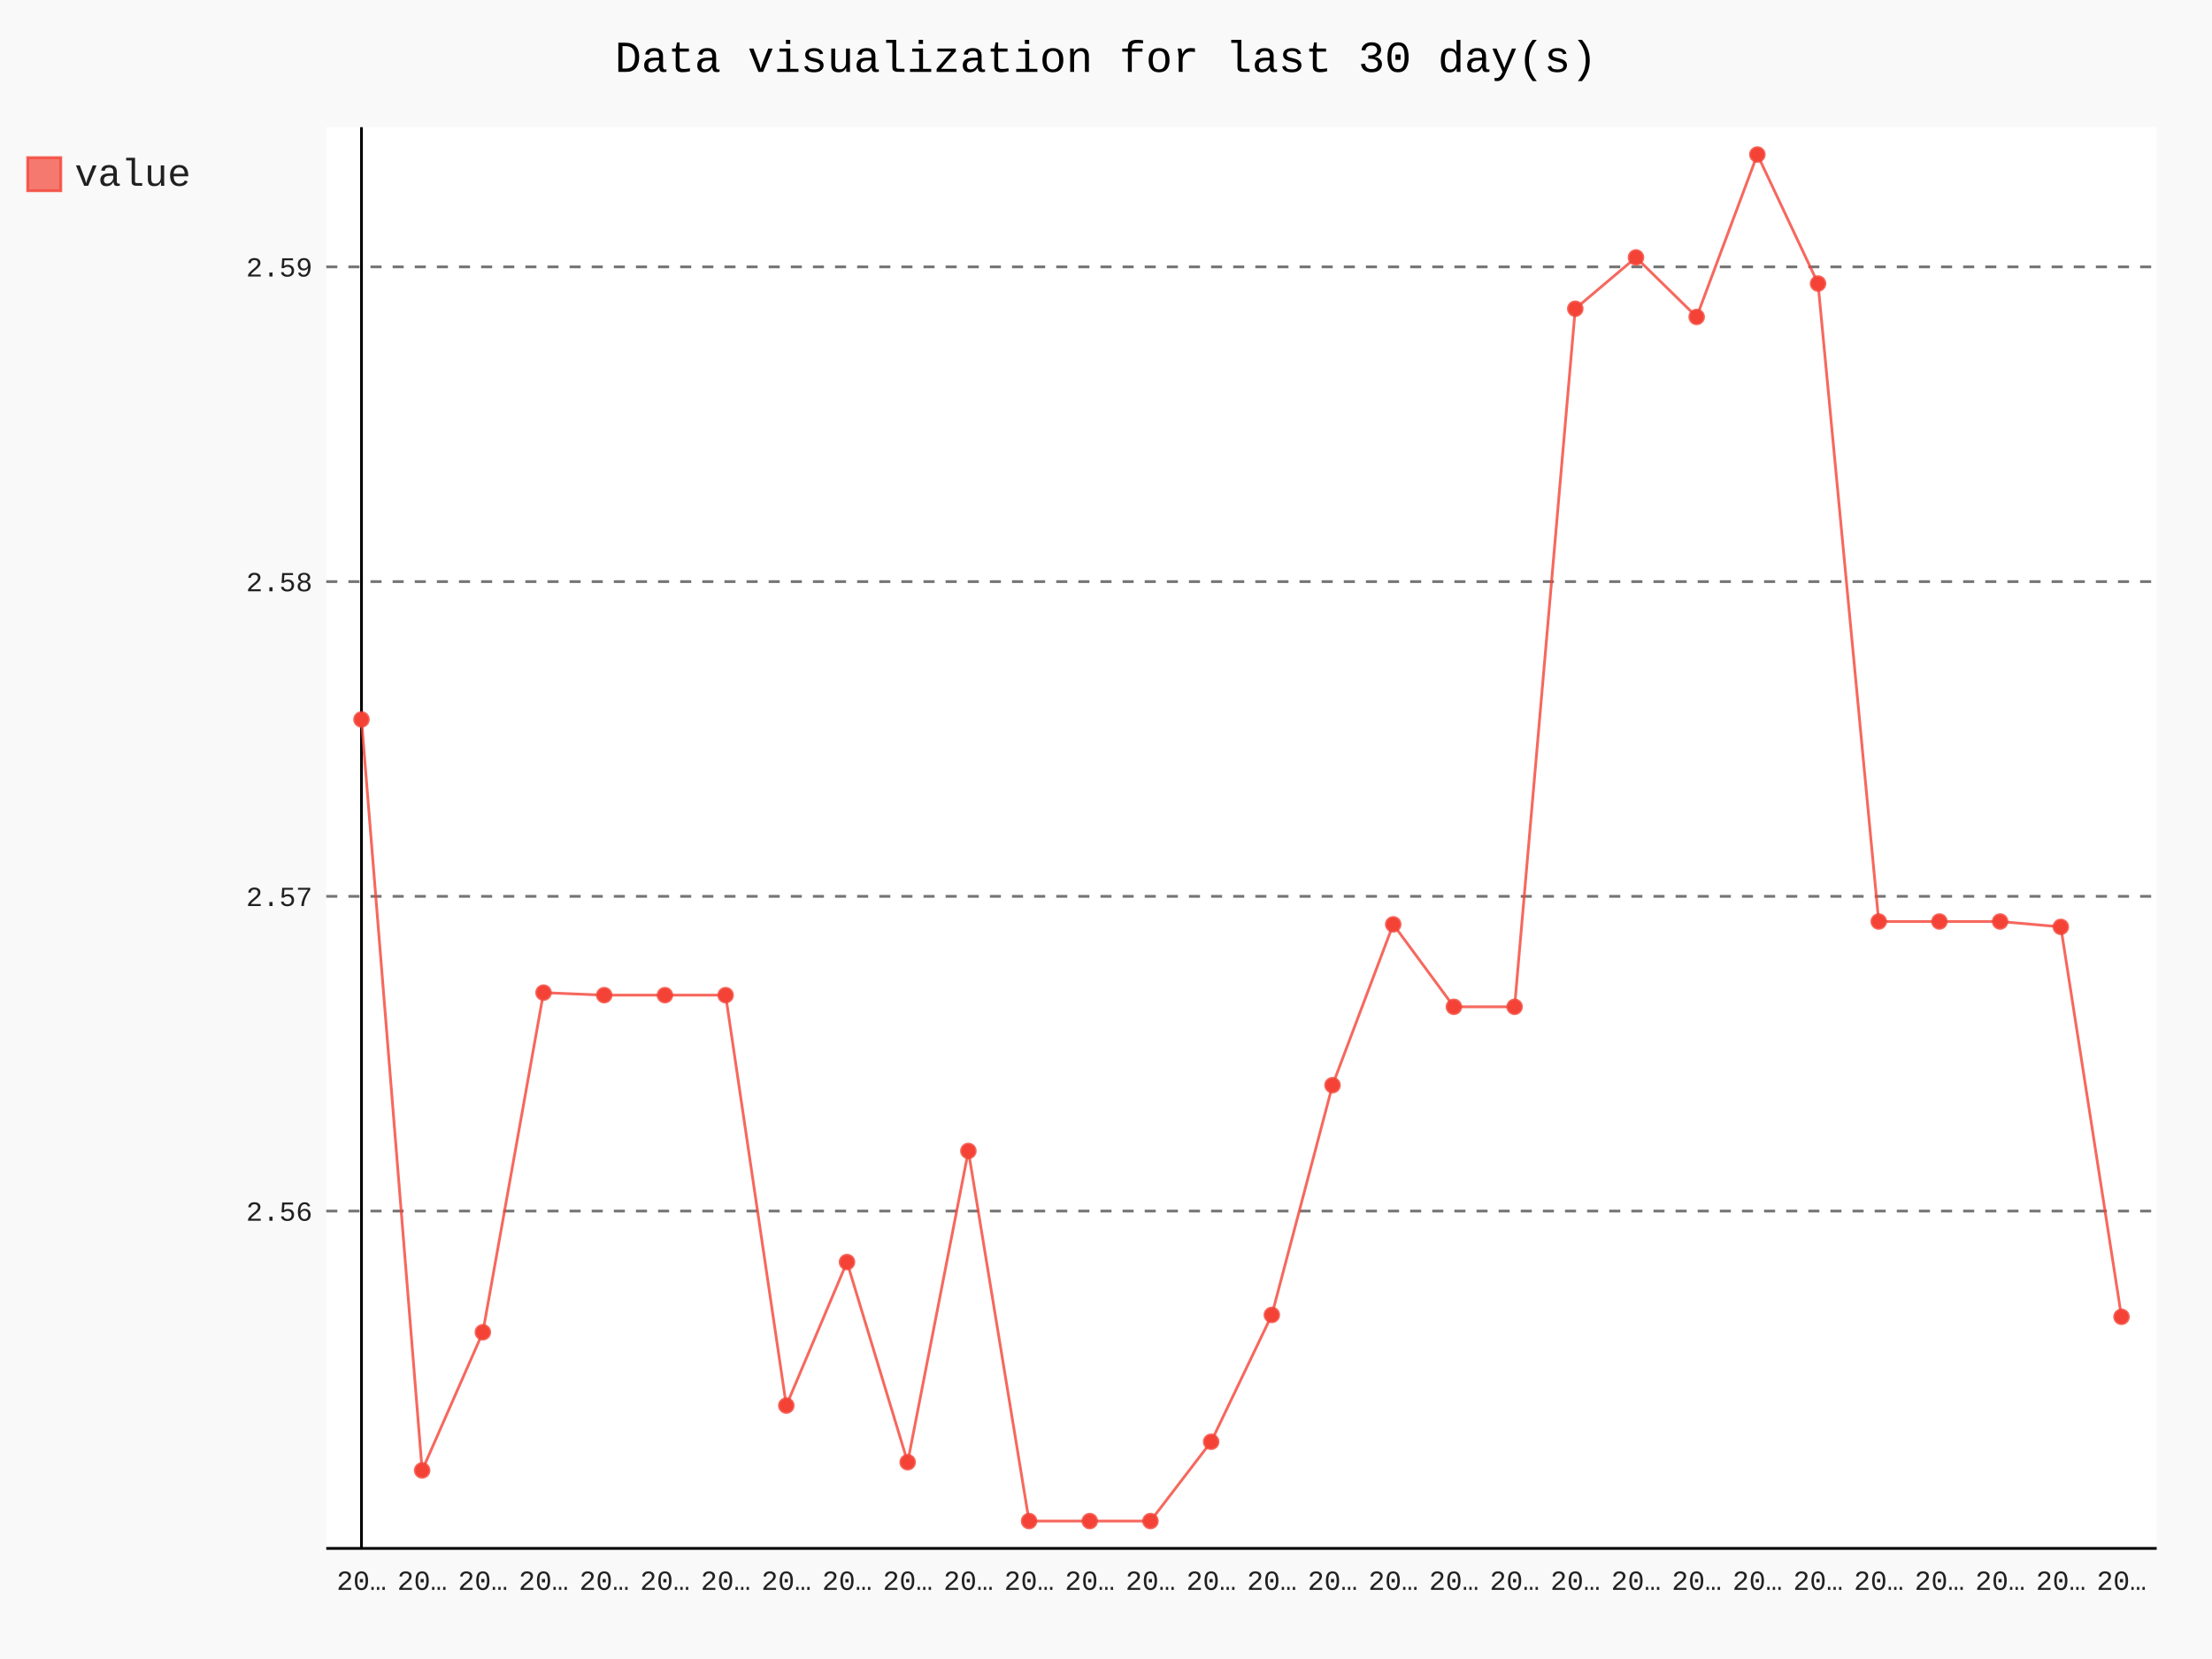
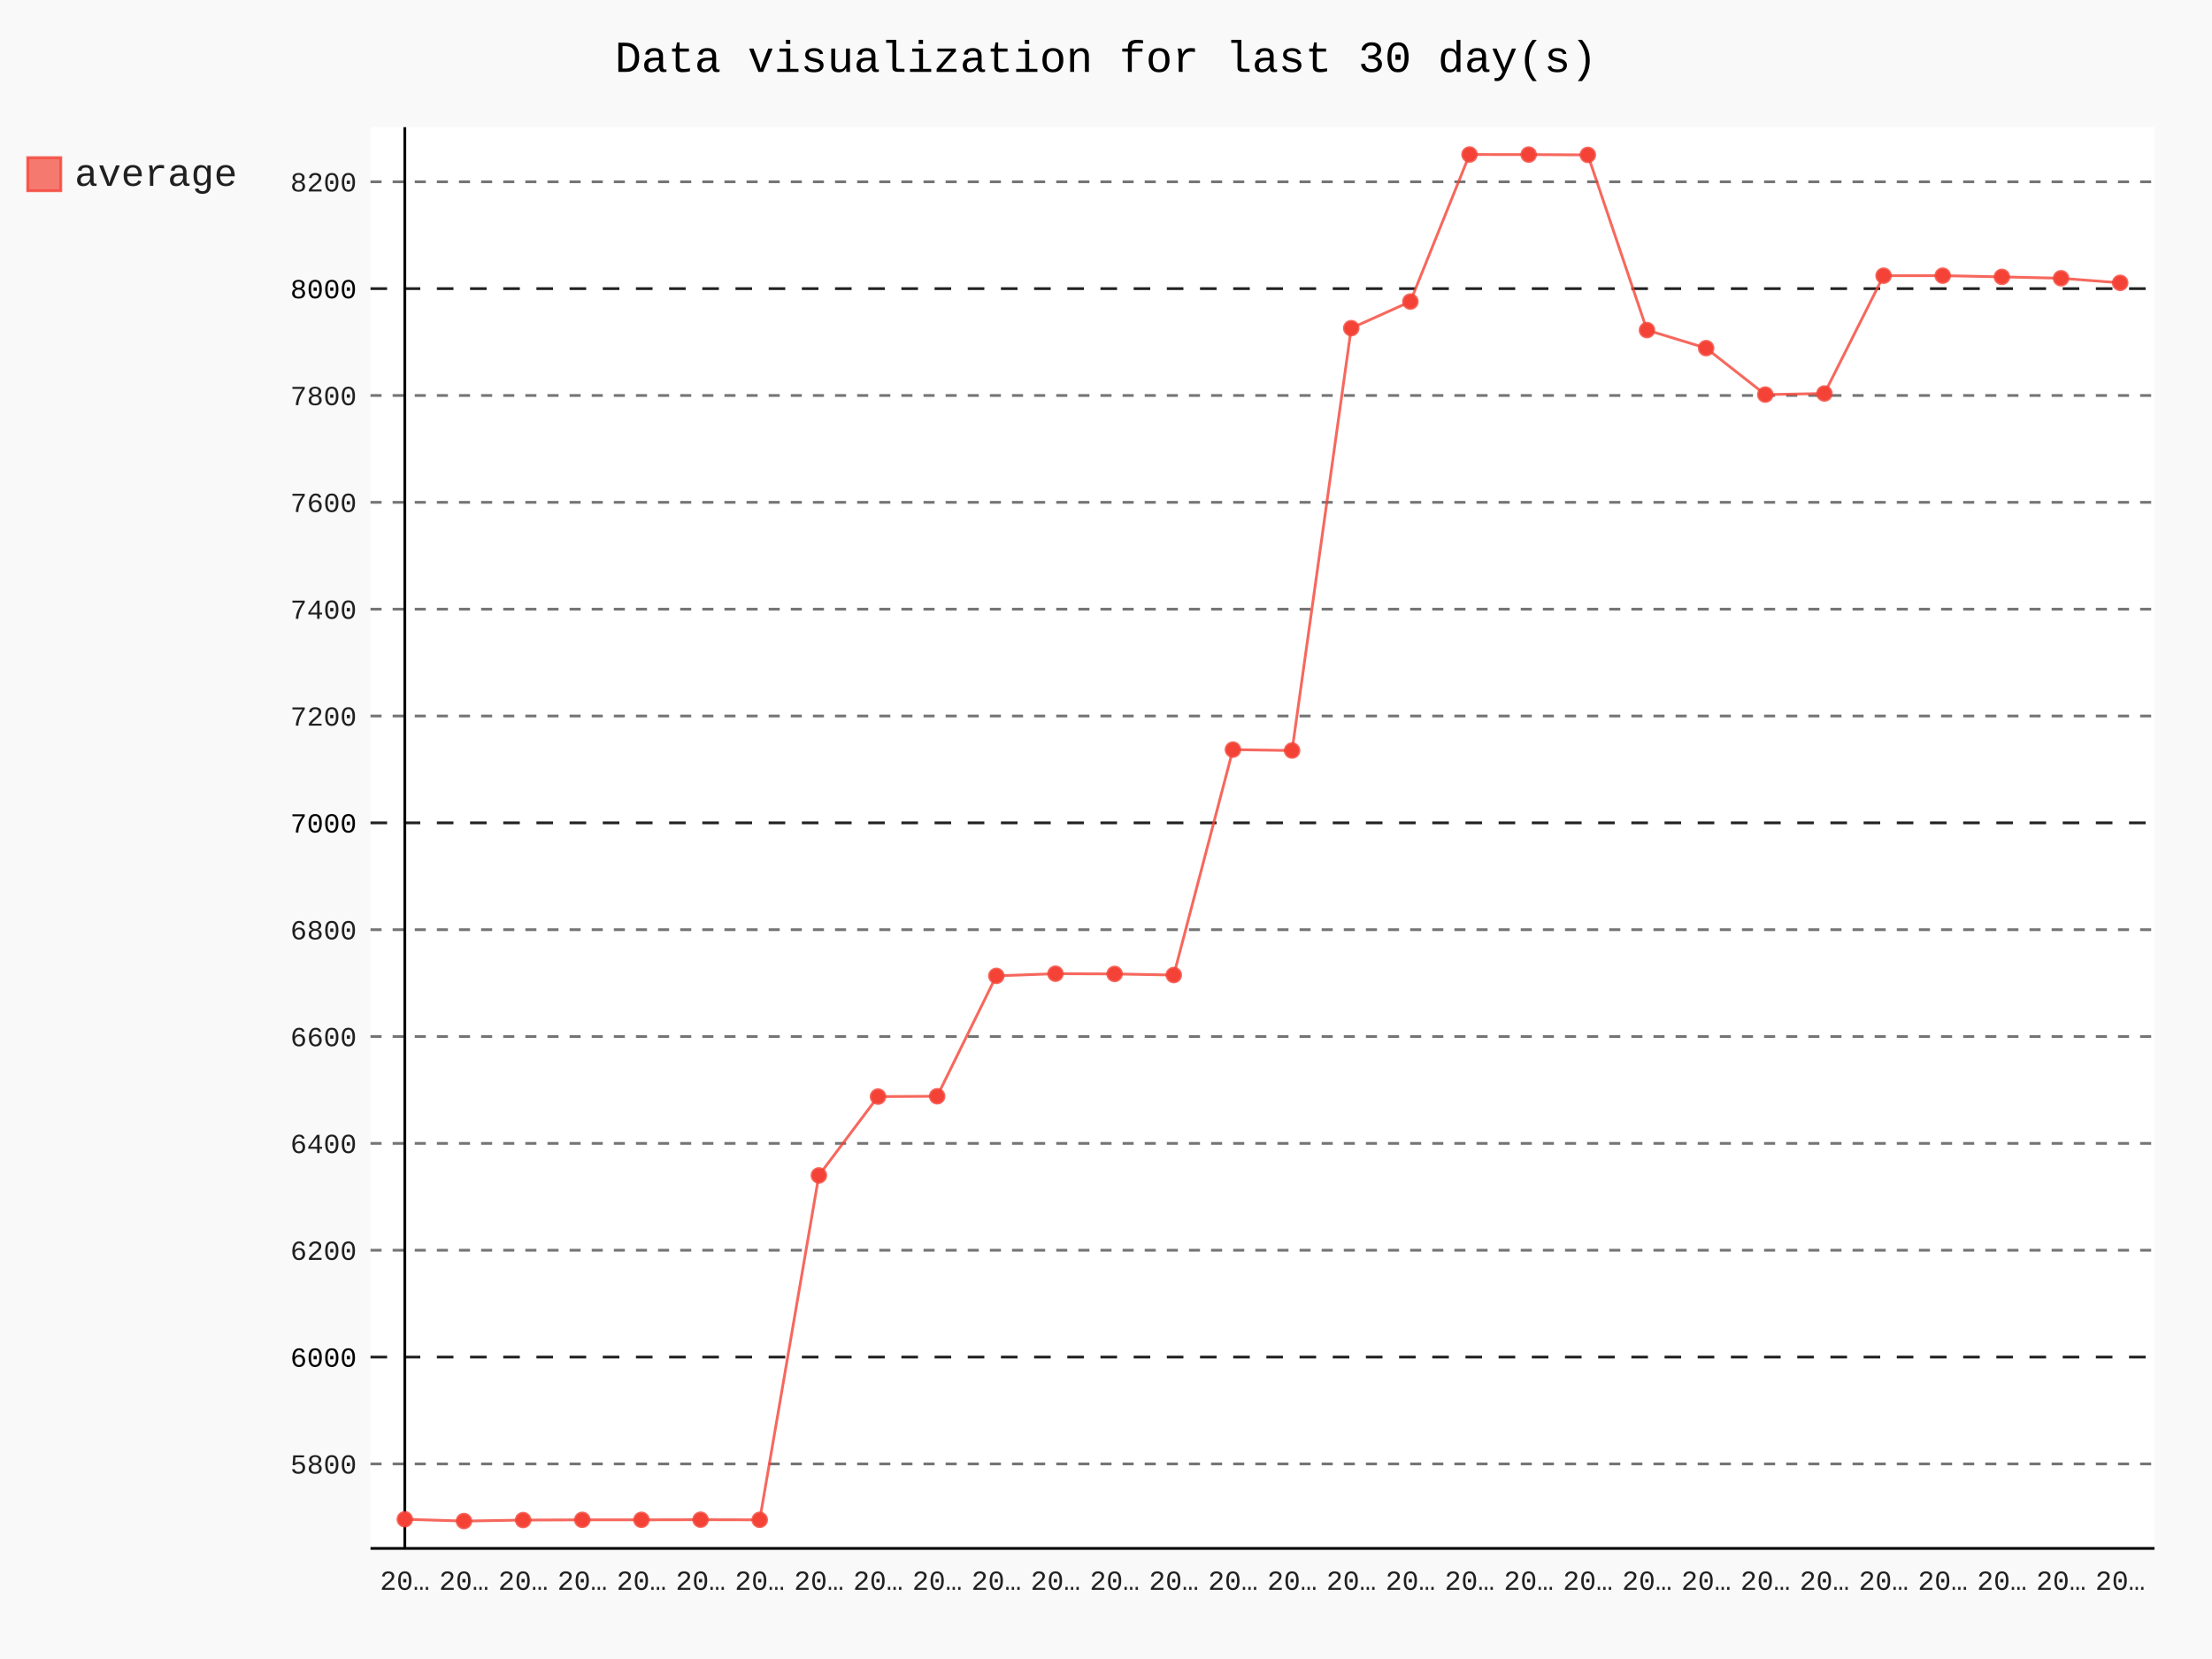
- <svg xmlns="http://www.w3.org/2000/svg" id="chart-01fd1023-5640-47cf-b4ef-6e7fd91c6e86" class="pygal-chart" viewBox="0 0 800 600">
+ <svg xmlns="http://www.w3.org/2000/svg" id="chart-5233faef-2400-4a73-afa8-070afd472b5a" class="pygal-chart" viewBox="0 0 800 600">
  <defs>
-     <style type="text/css">#chart-01fd1023-5640-47cf-b4ef-6e7fd91c6e86{-webkit-user-select:none;-webkit-font-smoothing:antialiased;font-family:Consolas,"Liberation Mono",Menlo,Courier,monospace}#chart-01fd1023-5640-47cf-b4ef-6e7fd91c6e86 .title{font-family:Consolas,"Liberation Mono",Menlo,Courier,monospace;font-size:16px}#chart-01fd1023-5640-47cf-b4ef-6e7fd91c6e86 .legends .legend text{font-family:Consolas,"Liberation Mono",Menlo,Courier,monospace;font-size:14px}#chart-01fd1023-5640-47cf-b4ef-6e7fd91c6e86 .axis text{font-family:Consolas,"Liberation Mono",Menlo,Courier,monospace;font-size:10px}#chart-01fd1023-5640-47cf-b4ef-6e7fd91c6e86 .axis text.major{font-family:Consolas,"Liberation Mono",Menlo,Courier,monospace;font-size:10px}#chart-01fd1023-5640-47cf-b4ef-6e7fd91c6e86 .text-overlay text.value{font-family:Consolas,"Liberation Mono",Menlo,Courier,monospace;font-size:16px}#chart-01fd1023-5640-47cf-b4ef-6e7fd91c6e86 .text-overlay text.label{font-family:Consolas,"Liberation Mono",Menlo,Courier,monospace;font-size:10px}#chart-01fd1023-5640-47cf-b4ef-6e7fd91c6e86 .tooltip{font-family:Consolas,"Liberation Mono",Menlo,Courier,monospace;font-size:14px}#chart-01fd1023-5640-47cf-b4ef-6e7fd91c6e86 text.no_data{font-family:Consolas,"Liberation Mono",Menlo,Courier,monospace;font-size:64px}
- #chart-01fd1023-5640-47cf-b4ef-6e7fd91c6e86{background-color:rgba(249,249,249,1)}#chart-01fd1023-5640-47cf-b4ef-6e7fd91c6e86 path,#chart-01fd1023-5640-47cf-b4ef-6e7fd91c6e86 line,#chart-01fd1023-5640-47cf-b4ef-6e7fd91c6e86 rect,#chart-01fd1023-5640-47cf-b4ef-6e7fd91c6e86 circle{-webkit-transition:150ms;-moz-transition:150ms;transition:150ms}#chart-01fd1023-5640-47cf-b4ef-6e7fd91c6e86 .graph &gt; .background{fill:rgba(249,249,249,1)}#chart-01fd1023-5640-47cf-b4ef-6e7fd91c6e86 .plot &gt; .background{fill:rgba(255,255,255,1)}#chart-01fd1023-5640-47cf-b4ef-6e7fd91c6e86 .graph{fill:rgba(0,0,0,.87)}#chart-01fd1023-5640-47cf-b4ef-6e7fd91c6e86 text.no_data{fill:rgba(0,0,0,1)}#chart-01fd1023-5640-47cf-b4ef-6e7fd91c6e86 .title{fill:rgba(0,0,0,1)}#chart-01fd1023-5640-47cf-b4ef-6e7fd91c6e86 .legends .legend text{fill:rgba(0,0,0,.87)}#chart-01fd1023-5640-47cf-b4ef-6e7fd91c6e86 .legends .legend:hover text{fill:rgba(0,0,0,1)}#chart-01fd1023-5640-47cf-b4ef-6e7fd91c6e86 .axis .line{stroke:rgba(0,0,0,1)}#chart-01fd1023-5640-47cf-b4ef-6e7fd91c6e86 .axis .guide.line{stroke:rgba(0,0,0,.54)}#chart-01fd1023-5640-47cf-b4ef-6e7fd91c6e86 .axis .major.line{stroke:rgba(0,0,0,.87)}#chart-01fd1023-5640-47cf-b4ef-6e7fd91c6e86 .axis text.major{fill:rgba(0,0,0,1)}#chart-01fd1023-5640-47cf-b4ef-6e7fd91c6e86 .axis.y .guides:hover .guide.line,#chart-01fd1023-5640-47cf-b4ef-6e7fd91c6e86 .line-graph .axis.x .guides:hover .guide.line,#chart-01fd1023-5640-47cf-b4ef-6e7fd91c6e86 .stackedline-graph .axis.x .guides:hover .guide.line,#chart-01fd1023-5640-47cf-b4ef-6e7fd91c6e86 .xy-graph .axis.x .guides:hover .guide.line{stroke:rgba(0,0,0,1)}#chart-01fd1023-5640-47cf-b4ef-6e7fd91c6e86 .axis .guides:hover text{fill:rgba(0,0,0,1)}#chart-01fd1023-5640-47cf-b4ef-6e7fd91c6e86 .reactive{fill-opacity:.7;stroke-opacity:.8}#chart-01fd1023-5640-47cf-b4ef-6e7fd91c6e86 .ci{stroke:rgba(0,0,0,.87)}#chart-01fd1023-5640-47cf-b4ef-6e7fd91c6e86 .reactive.active,#chart-01fd1023-5640-47cf-b4ef-6e7fd91c6e86 .active .reactive{fill-opacity:.8;stroke-opacity:.9;stroke-width:4}#chart-01fd1023-5640-47cf-b4ef-6e7fd91c6e86 .ci .reactive.active{stroke-width:1.5}#chart-01fd1023-5640-47cf-b4ef-6e7fd91c6e86 .series text{fill:rgba(0,0,0,1)}#chart-01fd1023-5640-47cf-b4ef-6e7fd91c6e86 .tooltip rect{fill:rgba(255,255,255,1);stroke:rgba(0,0,0,1);-webkit-transition:opacity 150ms;-moz-transition:opacity 150ms;transition:opacity 150ms}#chart-01fd1023-5640-47cf-b4ef-6e7fd91c6e86 .tooltip .label{fill:rgba(0,0,0,.87)}#chart-01fd1023-5640-47cf-b4ef-6e7fd91c6e86 .tooltip .label{fill:rgba(0,0,0,.87)}#chart-01fd1023-5640-47cf-b4ef-6e7fd91c6e86 .tooltip .legend{font-size:.8em;fill:rgba(0,0,0,.54)}#chart-01fd1023-5640-47cf-b4ef-6e7fd91c6e86 .tooltip .x_label{font-size:.6em;fill:rgba(0,0,0,1)}#chart-01fd1023-5640-47cf-b4ef-6e7fd91c6e86 .tooltip .xlink{font-size:.5em;text-decoration:underline}#chart-01fd1023-5640-47cf-b4ef-6e7fd91c6e86 .tooltip .value{font-size:1.5em}#chart-01fd1023-5640-47cf-b4ef-6e7fd91c6e86 .bound{font-size:.5em}#chart-01fd1023-5640-47cf-b4ef-6e7fd91c6e86 .max-value{font-size:.75em;fill:rgba(0,0,0,.54)}#chart-01fd1023-5640-47cf-b4ef-6e7fd91c6e86 .map-element{fill:rgba(255,255,255,1);stroke:rgba(0,0,0,.54) !important}#chart-01fd1023-5640-47cf-b4ef-6e7fd91c6e86 .map-element .reactive{fill-opacity:inherit;stroke-opacity:inherit}#chart-01fd1023-5640-47cf-b4ef-6e7fd91c6e86 .color-0,#chart-01fd1023-5640-47cf-b4ef-6e7fd91c6e86 .color-0 a:visited{stroke:#F44336;fill:#F44336}#chart-01fd1023-5640-47cf-b4ef-6e7fd91c6e86 .text-overlay .color-0 text{fill:black}
- #chart-01fd1023-5640-47cf-b4ef-6e7fd91c6e86 text.no_data{text-anchor:middle}#chart-01fd1023-5640-47cf-b4ef-6e7fd91c6e86 .guide.line{fill:none}#chart-01fd1023-5640-47cf-b4ef-6e7fd91c6e86 .centered{text-anchor:middle}#chart-01fd1023-5640-47cf-b4ef-6e7fd91c6e86 .title{text-anchor:middle}#chart-01fd1023-5640-47cf-b4ef-6e7fd91c6e86 .legends .legend text{fill-opacity:1}#chart-01fd1023-5640-47cf-b4ef-6e7fd91c6e86 .axis.x text{text-anchor:middle}#chart-01fd1023-5640-47cf-b4ef-6e7fd91c6e86 .axis.x:not(.web) text[transform]{text-anchor:start}#chart-01fd1023-5640-47cf-b4ef-6e7fd91c6e86 .axis.x:not(.web) text[transform].backwards{text-anchor:end}#chart-01fd1023-5640-47cf-b4ef-6e7fd91c6e86 .axis.y text{text-anchor:end}#chart-01fd1023-5640-47cf-b4ef-6e7fd91c6e86 .axis.y text[transform].backwards{text-anchor:start}#chart-01fd1023-5640-47cf-b4ef-6e7fd91c6e86 .axis.y2 text{text-anchor:start}#chart-01fd1023-5640-47cf-b4ef-6e7fd91c6e86 .axis.y2 text[transform].backwards{text-anchor:end}#chart-01fd1023-5640-47cf-b4ef-6e7fd91c6e86 .axis .guide.line{stroke-dasharray:4,4}#chart-01fd1023-5640-47cf-b4ef-6e7fd91c6e86 .axis .major.guide.line{stroke-dasharray:6,6}#chart-01fd1023-5640-47cf-b4ef-6e7fd91c6e86 .horizontal .axis.y .guide.line,#chart-01fd1023-5640-47cf-b4ef-6e7fd91c6e86 .horizontal .axis.y2 .guide.line,#chart-01fd1023-5640-47cf-b4ef-6e7fd91c6e86 .vertical .axis.x .guide.line{opacity:0}#chart-01fd1023-5640-47cf-b4ef-6e7fd91c6e86 .horizontal .axis.always_show .guide.line,#chart-01fd1023-5640-47cf-b4ef-6e7fd91c6e86 .vertical .axis.always_show .guide.line{opacity:1 !important}#chart-01fd1023-5640-47cf-b4ef-6e7fd91c6e86 .axis.y .guides:hover .guide.line,#chart-01fd1023-5640-47cf-b4ef-6e7fd91c6e86 .axis.y2 .guides:hover .guide.line,#chart-01fd1023-5640-47cf-b4ef-6e7fd91c6e86 .axis.x .guides:hover .guide.line{opacity:1}#chart-01fd1023-5640-47cf-b4ef-6e7fd91c6e86 .axis .guides:hover text{opacity:1}#chart-01fd1023-5640-47cf-b4ef-6e7fd91c6e86 .nofill{fill:none}#chart-01fd1023-5640-47cf-b4ef-6e7fd91c6e86 .subtle-fill{fill-opacity:.2}#chart-01fd1023-5640-47cf-b4ef-6e7fd91c6e86 .dot{stroke-width:1px;fill-opacity:1}#chart-01fd1023-5640-47cf-b4ef-6e7fd91c6e86 .dot.active{stroke-width:5px}#chart-01fd1023-5640-47cf-b4ef-6e7fd91c6e86 .dot.negative{fill:transparent}#chart-01fd1023-5640-47cf-b4ef-6e7fd91c6e86 text,#chart-01fd1023-5640-47cf-b4ef-6e7fd91c6e86 tspan{stroke:none !important}#chart-01fd1023-5640-47cf-b4ef-6e7fd91c6e86 .series text.active{opacity:1}#chart-01fd1023-5640-47cf-b4ef-6e7fd91c6e86 .tooltip rect{fill-opacity:.95;stroke-width:.5}#chart-01fd1023-5640-47cf-b4ef-6e7fd91c6e86 .tooltip text{fill-opacity:1}#chart-01fd1023-5640-47cf-b4ef-6e7fd91c6e86 .showable{visibility:hidden}#chart-01fd1023-5640-47cf-b4ef-6e7fd91c6e86 .showable.shown{visibility:visible}#chart-01fd1023-5640-47cf-b4ef-6e7fd91c6e86 .gauge-background{fill:rgba(229,229,229,1);stroke:none}#chart-01fd1023-5640-47cf-b4ef-6e7fd91c6e86 .bg-lines{stroke:rgba(249,249,249,1);stroke-width:2px}</style>
+     <style type="text/css">#chart-5233faef-2400-4a73-afa8-070afd472b5a{-webkit-user-select:none;-webkit-font-smoothing:antialiased;font-family:Consolas,"Liberation Mono",Menlo,Courier,monospace}#chart-5233faef-2400-4a73-afa8-070afd472b5a .title{font-family:Consolas,"Liberation Mono",Menlo,Courier,monospace;font-size:16px}#chart-5233faef-2400-4a73-afa8-070afd472b5a .legends .legend text{font-family:Consolas,"Liberation Mono",Menlo,Courier,monospace;font-size:14px}#chart-5233faef-2400-4a73-afa8-070afd472b5a .axis text{font-family:Consolas,"Liberation Mono",Menlo,Courier,monospace;font-size:10px}#chart-5233faef-2400-4a73-afa8-070afd472b5a .axis text.major{font-family:Consolas,"Liberation Mono",Menlo,Courier,monospace;font-size:10px}#chart-5233faef-2400-4a73-afa8-070afd472b5a .text-overlay text.value{font-family:Consolas,"Liberation Mono",Menlo,Courier,monospace;font-size:16px}#chart-5233faef-2400-4a73-afa8-070afd472b5a .text-overlay text.label{font-family:Consolas,"Liberation Mono",Menlo,Courier,monospace;font-size:10px}#chart-5233faef-2400-4a73-afa8-070afd472b5a .tooltip{font-family:Consolas,"Liberation Mono",Menlo,Courier,monospace;font-size:14px}#chart-5233faef-2400-4a73-afa8-070afd472b5a text.no_data{font-family:Consolas,"Liberation Mono",Menlo,Courier,monospace;font-size:64px}
+ #chart-5233faef-2400-4a73-afa8-070afd472b5a{background-color:rgba(249,249,249,1)}#chart-5233faef-2400-4a73-afa8-070afd472b5a path,#chart-5233faef-2400-4a73-afa8-070afd472b5a line,#chart-5233faef-2400-4a73-afa8-070afd472b5a rect,#chart-5233faef-2400-4a73-afa8-070afd472b5a circle{-webkit-transition:150ms;-moz-transition:150ms;transition:150ms}#chart-5233faef-2400-4a73-afa8-070afd472b5a .graph &gt; .background{fill:rgba(249,249,249,1)}#chart-5233faef-2400-4a73-afa8-070afd472b5a .plot &gt; .background{fill:rgba(255,255,255,1)}#chart-5233faef-2400-4a73-afa8-070afd472b5a .graph{fill:rgba(0,0,0,.87)}#chart-5233faef-2400-4a73-afa8-070afd472b5a text.no_data{fill:rgba(0,0,0,1)}#chart-5233faef-2400-4a73-afa8-070afd472b5a .title{fill:rgba(0,0,0,1)}#chart-5233faef-2400-4a73-afa8-070afd472b5a .legends .legend text{fill:rgba(0,0,0,.87)}#chart-5233faef-2400-4a73-afa8-070afd472b5a .legends .legend:hover text{fill:rgba(0,0,0,1)}#chart-5233faef-2400-4a73-afa8-070afd472b5a .axis .line{stroke:rgba(0,0,0,1)}#chart-5233faef-2400-4a73-afa8-070afd472b5a .axis .guide.line{stroke:rgba(0,0,0,.54)}#chart-5233faef-2400-4a73-afa8-070afd472b5a .axis .major.line{stroke:rgba(0,0,0,.87)}#chart-5233faef-2400-4a73-afa8-070afd472b5a .axis text.major{fill:rgba(0,0,0,1)}#chart-5233faef-2400-4a73-afa8-070afd472b5a .axis.y .guides:hover .guide.line,#chart-5233faef-2400-4a73-afa8-070afd472b5a .line-graph .axis.x .guides:hover .guide.line,#chart-5233faef-2400-4a73-afa8-070afd472b5a .stackedline-graph .axis.x .guides:hover .guide.line,#chart-5233faef-2400-4a73-afa8-070afd472b5a .xy-graph .axis.x .guides:hover .guide.line{stroke:rgba(0,0,0,1)}#chart-5233faef-2400-4a73-afa8-070afd472b5a .axis .guides:hover text{fill:rgba(0,0,0,1)}#chart-5233faef-2400-4a73-afa8-070afd472b5a .reactive{fill-opacity:.7;stroke-opacity:.8}#chart-5233faef-2400-4a73-afa8-070afd472b5a .ci{stroke:rgba(0,0,0,.87)}#chart-5233faef-2400-4a73-afa8-070afd472b5a .reactive.active,#chart-5233faef-2400-4a73-afa8-070afd472b5a .active .reactive{fill-opacity:.8;stroke-opacity:.9;stroke-width:4}#chart-5233faef-2400-4a73-afa8-070afd472b5a .ci .reactive.active{stroke-width:1.5}#chart-5233faef-2400-4a73-afa8-070afd472b5a .series text{fill:rgba(0,0,0,1)}#chart-5233faef-2400-4a73-afa8-070afd472b5a .tooltip rect{fill:rgba(255,255,255,1);stroke:rgba(0,0,0,1);-webkit-transition:opacity 150ms;-moz-transition:opacity 150ms;transition:opacity 150ms}#chart-5233faef-2400-4a73-afa8-070afd472b5a .tooltip .label{fill:rgba(0,0,0,.87)}#chart-5233faef-2400-4a73-afa8-070afd472b5a .tooltip .label{fill:rgba(0,0,0,.87)}#chart-5233faef-2400-4a73-afa8-070afd472b5a .tooltip .legend{font-size:.8em;fill:rgba(0,0,0,.54)}#chart-5233faef-2400-4a73-afa8-070afd472b5a .tooltip .x_label{font-size:.6em;fill:rgba(0,0,0,1)}#chart-5233faef-2400-4a73-afa8-070afd472b5a .tooltip .xlink{font-size:.5em;text-decoration:underline}#chart-5233faef-2400-4a73-afa8-070afd472b5a .tooltip .value{font-size:1.5em}#chart-5233faef-2400-4a73-afa8-070afd472b5a .bound{font-size:.5em}#chart-5233faef-2400-4a73-afa8-070afd472b5a .max-value{font-size:.75em;fill:rgba(0,0,0,.54)}#chart-5233faef-2400-4a73-afa8-070afd472b5a .map-element{fill:rgba(255,255,255,1);stroke:rgba(0,0,0,.54) !important}#chart-5233faef-2400-4a73-afa8-070afd472b5a .map-element .reactive{fill-opacity:inherit;stroke-opacity:inherit}#chart-5233faef-2400-4a73-afa8-070afd472b5a .color-0,#chart-5233faef-2400-4a73-afa8-070afd472b5a .color-0 a:visited{stroke:#F44336;fill:#F44336}#chart-5233faef-2400-4a73-afa8-070afd472b5a .text-overlay .color-0 text{fill:black}
+ #chart-5233faef-2400-4a73-afa8-070afd472b5a text.no_data{text-anchor:middle}#chart-5233faef-2400-4a73-afa8-070afd472b5a .guide.line{fill:none}#chart-5233faef-2400-4a73-afa8-070afd472b5a .centered{text-anchor:middle}#chart-5233faef-2400-4a73-afa8-070afd472b5a .title{text-anchor:middle}#chart-5233faef-2400-4a73-afa8-070afd472b5a .legends .legend text{fill-opacity:1}#chart-5233faef-2400-4a73-afa8-070afd472b5a .axis.x text{text-anchor:middle}#chart-5233faef-2400-4a73-afa8-070afd472b5a .axis.x:not(.web) text[transform]{text-anchor:start}#chart-5233faef-2400-4a73-afa8-070afd472b5a .axis.x:not(.web) text[transform].backwards{text-anchor:end}#chart-5233faef-2400-4a73-afa8-070afd472b5a .axis.y text{text-anchor:end}#chart-5233faef-2400-4a73-afa8-070afd472b5a .axis.y text[transform].backwards{text-anchor:start}#chart-5233faef-2400-4a73-afa8-070afd472b5a .axis.y2 text{text-anchor:start}#chart-5233faef-2400-4a73-afa8-070afd472b5a .axis.y2 text[transform].backwards{text-anchor:end}#chart-5233faef-2400-4a73-afa8-070afd472b5a .axis .guide.line{stroke-dasharray:4,4}#chart-5233faef-2400-4a73-afa8-070afd472b5a .axis .major.guide.line{stroke-dasharray:6,6}#chart-5233faef-2400-4a73-afa8-070afd472b5a .horizontal .axis.y .guide.line,#chart-5233faef-2400-4a73-afa8-070afd472b5a .horizontal .axis.y2 .guide.line,#chart-5233faef-2400-4a73-afa8-070afd472b5a .vertical .axis.x .guide.line{opacity:0}#chart-5233faef-2400-4a73-afa8-070afd472b5a .horizontal .axis.always_show .guide.line,#chart-5233faef-2400-4a73-afa8-070afd472b5a .vertical .axis.always_show .guide.line{opacity:1 !important}#chart-5233faef-2400-4a73-afa8-070afd472b5a .axis.y .guides:hover .guide.line,#chart-5233faef-2400-4a73-afa8-070afd472b5a .axis.y2 .guides:hover .guide.line,#chart-5233faef-2400-4a73-afa8-070afd472b5a .axis.x .guides:hover .guide.line{opacity:1}#chart-5233faef-2400-4a73-afa8-070afd472b5a .axis .guides:hover text{opacity:1}#chart-5233faef-2400-4a73-afa8-070afd472b5a .nofill{fill:none}#chart-5233faef-2400-4a73-afa8-070afd472b5a .subtle-fill{fill-opacity:.2}#chart-5233faef-2400-4a73-afa8-070afd472b5a .dot{stroke-width:1px;fill-opacity:1}#chart-5233faef-2400-4a73-afa8-070afd472b5a .dot.active{stroke-width:5px}#chart-5233faef-2400-4a73-afa8-070afd472b5a .dot.negative{fill:transparent}#chart-5233faef-2400-4a73-afa8-070afd472b5a text,#chart-5233faef-2400-4a73-afa8-070afd472b5a tspan{stroke:none !important}#chart-5233faef-2400-4a73-afa8-070afd472b5a .series text.active{opacity:1}#chart-5233faef-2400-4a73-afa8-070afd472b5a .tooltip rect{fill-opacity:.95;stroke-width:.5}#chart-5233faef-2400-4a73-afa8-070afd472b5a .tooltip text{fill-opacity:1}#chart-5233faef-2400-4a73-afa8-070afd472b5a .showable{visibility:hidden}#chart-5233faef-2400-4a73-afa8-070afd472b5a .showable.shown{visibility:visible}#chart-5233faef-2400-4a73-afa8-070afd472b5a .gauge-background{fill:rgba(229,229,229,1);stroke:none}#chart-5233faef-2400-4a73-afa8-070afd472b5a .bg-lines{stroke:rgba(249,249,249,1);stroke-width:2px}</style>
  </defs>
  <g class="graph line-graph vertical">
    <rect x="0" y="0" width="800" height="600" class="background" />
-     <g transform="translate(118, 46)" class="plot">
-       <rect x="0" y="0" width="662.0" height="514" class="background" />
+     <g transform="translate(134, 46)" class="plot">
+       <rect x="0" y="0" width="645.2" height="514" class="background" />
      <g class="axis y always_show">
-         <path d="M0 514 h662" class="line" />
-         <g class="guides">
-           <path d="M0 391.997 h662" class="guide line" />
-           <text x="-5" y="395.497" class="">2.56</text>
-         </g>
-         <g class="guides">
-           <path d="M0 278.172 h662" class="guide line" />
-           <text x="-5" y="281.672" class="">2.57</text>
-         </g>
-         <g class="guides">
-           <path d="M0 164.346 h662" class="guide line" />
-           <text x="-5" y="167.846" class="">2.58</text>
-         </g>
-         <g class="guides">
-           <path d="M0 50.52 h662" class="guide line" />
-           <text x="-5" y="54.02" class="">2.59</text>
+         <path d="M0 514 h645.2" class="line" />
+         <g class="guides">
+           <path d="M0 483.445 h645.2" class="guide line" />
+           <text x="-5" y="486.945" class="">5800</text>
+         </g>
+         <g class="guides">
+           <path d="M0 444.803 h645.2" class="major guide line" />
+           <text x="-5" y="448.303" class="major">6000</text>
+         </g>
+         <g class="guides">
+           <path d="M0 406.162 h645.2" class="guide line" />
+           <text x="-5" y="409.662" class="">6200</text>
+         </g>
+         <g class="guides">
+           <path d="M0 367.52 h645.2" class="guide line" />
+           <text x="-5" y="371.02" class="">6400</text>
+         </g>
+         <g class="guides">
+           <path d="M0 328.879 h645.2" class="guide line" />
+           <text x="-5" y="332.379" class="">6600</text>
+         </g>
+         <g class="guides">
+           <path d="M0 290.237 h645.2" class="guide line" />
+           <text x="-5" y="293.737" class="">6800</text>
+         </g>
+         <g class="guides">
+           <path d="M0 251.595 h645.2" class="major guide line" />
+           <text x="-5" y="255.095" class="major">7000</text>
+         </g>
+         <g class="guides">
+           <path d="M0 212.954 h645.2" class="guide line" />
+           <text x="-5" y="216.454" class="">7200</text>
+         </g>
+         <g class="guides">
+           <path d="M0 174.312 h645.2" class="guide line" />
+           <text x="-5" y="177.812" class="">7400</text>
+         </g>
+         <g class="guides">
+           <path d="M0 135.671 h645.2" class="guide line" />
+           <text x="-5" y="139.171" class="">7600</text>
+         </g>
+         <g class="guides">
+           <path d="M0 97.029 h645.2" class="guide line" />
+           <text x="-5" y="100.529" class="">7800</text>
+         </g>
+         <g class="guides">
+           <path d="M0 58.387 h645.2" class="major guide line" />
+           <text x="-5" y="61.887" class="major">8000</text>
+         </g>
+         <g class="guides">
+           <path d="M0 19.746 h645.2" class="guide line" />
+           <text x="-5" y="23.246" class="">8200</text>
        </g>
      </g>
      <g class="axis x">
        <g class="guides">
-           <path d="M12.731 0 v514" class="line" />
-           <text x="12.731" y="529.0" class="">20…</text>
-         </g>
-         <g class="guides">
-           <path d="M34.68 0 v514" class="guide line" />
-           <text x="34.68" y="529.0" class="">20…</text>
-         </g>
-         <g class="guides">
-           <path d="M56.63 0 v514" class="guide line" />
-           <text x="56.63" y="529.0" class="">20…</text>
-         </g>
-         <g class="guides">
-           <path d="M78.58 0 v514" class="guide line" />
-           <text x="78.58" y="529.0" class="">20…</text>
-         </g>
-         <g class="guides">
-           <path d="M100.529 0 v514" class="guide line" />
-           <text x="100.529" y="529.0" class="">20…</text>
-         </g>
-         <g class="guides">
-           <path d="M122.479 0 v514" class="guide line" />
-           <text x="122.479" y="529.0" class="">20…</text>
-         </g>
-         <g class="guides">
-           <path d="M144.428 0 v514" class="guide line" />
-           <text x="144.428" y="529.0" class="">20…</text>
-         </g>
-         <g class="guides">
-           <path d="M166.378 0 v514" class="guide line" />
-           <text x="166.378" y="529.0" class="">20…</text>
-         </g>
-         <g class="guides">
-           <path d="M188.328 0 v514" class="guide line" />
-           <text x="188.328" y="529.0" class="">20…</text>
-         </g>
-         <g class="guides">
-           <path d="M210.277 0 v514" class="guide line" />
-           <text x="210.277" y="529.0" class="">20…</text>
-         </g>
-         <g class="guides">
-           <path d="M232.227 0 v514" class="guide line" />
-           <text x="232.227" y="529.0" class="">20…</text>
-         </g>
-         <g class="guides">
-           <path d="M254.176 0 v514" class="guide line" />
-           <text x="254.176" y="529.0" class="">20…</text>
-         </g>
-         <g class="guides">
-           <path d="M276.126 0 v514" class="guide line" />
-           <text x="276.126" y="529.0" class="">20…</text>
-         </g>
-         <g class="guides">
-           <path d="M298.076 0 v514" class="guide line" />
-           <text x="298.076" y="529.0" class="">20…</text>
-         </g>
-         <g class="guides">
-           <path d="M320.025 0 v514" class="guide line" />
-           <text x="320.025" y="529.0" class="">20…</text>
-         </g>
-         <g class="guides">
-           <path d="M341.975 0 v514" class="guide line" />
-           <text x="341.975" y="529.0" class="">20…</text>
-         </g>
-         <g class="guides">
-           <path d="M363.924 0 v514" class="guide line" />
-           <text x="363.924" y="529.0" class="">20…</text>
-         </g>
-         <g class="guides">
-           <path d="M385.874 0 v514" class="guide line" />
-           <text x="385.874" y="529.0" class="">20…</text>
-         </g>
-         <g class="guides">
-           <path d="M407.824 0 v514" class="guide line" />
-           <text x="407.824" y="529.0" class="">20…</text>
-         </g>
-         <g class="guides">
-           <path d="M429.773 0 v514" class="guide line" />
-           <text x="429.773" y="529.0" class="">20…</text>
-         </g>
-         <g class="guides">
-           <path d="M451.723 0 v514" class="guide line" />
-           <text x="451.723" y="529.0" class="">20…</text>
-         </g>
-         <g class="guides">
-           <path d="M473.672 0 v514" class="guide line" />
-           <text x="473.672" y="529.0" class="">20…</text>
-         </g>
-         <g class="guides">
-           <path d="M495.622 0 v514" class="guide line" />
-           <text x="495.622" y="529.0" class="">20…</text>
-         </g>
-         <g class="guides">
-           <path d="M517.572 0 v514" class="guide line" />
-           <text x="517.572" y="529.0" class="">20…</text>
-         </g>
-         <g class="guides">
-           <path d="M539.521 0 v514" class="guide line" />
-           <text x="539.521" y="529.0" class="">20…</text>
-         </g>
-         <g class="guides">
-           <path d="M561.471 0 v514" class="guide line" />
-           <text x="561.471" y="529.0" class="">20…</text>
-         </g>
-         <g class="guides">
-           <path d="M583.42 0 v514" class="guide line" />
-           <text x="583.42" y="529.0" class="">20…</text>
-         </g>
-         <g class="guides">
-           <path d="M605.37 0 v514" class="guide line" />
-           <text x="605.37" y="529.0" class="">20…</text>
-         </g>
-         <g class="guides">
-           <path d="M627.32 0 v514" class="guide line" />
-           <text x="627.32" y="529.0" class="">20…</text>
-         </g>
-         <g class="guides">
-           <path d="M649.269 0 v514" class="guide line" />
-           <text x="649.269" y="529.0" class="">20…</text>
+           <path d="M12.408 0 v514" class="line" />
+           <text x="12.408" y="529.0" class="">20…</text>
+         </g>
+         <g class="guides">
+           <path d="M33.8 0 v514" class="guide line" />
+           <text x="33.8" y="529.0" class="">20…</text>
+         </g>
+         <g class="guides">
+           <path d="M55.193 0 v514" class="guide line" />
+           <text x="55.193" y="529.0" class="">20…</text>
+         </g>
+         <g class="guides">
+           <path d="M76.585 0 v514" class="guide line" />
+           <text x="76.585" y="529.0" class="">20…</text>
+         </g>
+         <g class="guides">
+           <path d="M97.978 0 v514" class="guide line" />
+           <text x="97.978" y="529.0" class="">20…</text>
+         </g>
+         <g class="guides">
+           <path d="M119.371 0 v514" class="guide line" />
+           <text x="119.371" y="529.0" class="">20…</text>
+         </g>
+         <g class="guides">
+           <path d="M140.763 0 v514" class="guide line" />
+           <text x="140.763" y="529.0" class="">20…</text>
+         </g>
+         <g class="guides">
+           <path d="M162.156 0 v514" class="guide line" />
+           <text x="162.156" y="529.0" class="">20…</text>
+         </g>
+         <g class="guides">
+           <path d="M183.548 0 v514" class="guide line" />
+           <text x="183.548" y="529.0" class="">20…</text>
+         </g>
+         <g class="guides">
+           <path d="M204.941 0 v514" class="guide line" />
+           <text x="204.941" y="529.0" class="">20…</text>
+         </g>
+         <g class="guides">
+           <path d="M226.333 0 v514" class="guide line" />
+           <text x="226.333" y="529.0" class="">20…</text>
+         </g>
+         <g class="guides">
+           <path d="M247.726 0 v514" class="guide line" />
+           <text x="247.726" y="529.0" class="">20…</text>
+         </g>
+         <g class="guides">
+           <path d="M269.119 0 v514" class="guide line" />
+           <text x="269.119" y="529.0" class="">20…</text>
+         </g>
+         <g class="guides">
+           <path d="M290.511 0 v514" class="guide line" />
+           <text x="290.511" y="529.0" class="">20…</text>
+         </g>
+         <g class="guides">
+           <path d="M311.904 0 v514" class="guide line" />
+           <text x="311.904" y="529.0" class="">20…</text>
+         </g>
+         <g class="guides">
+           <path d="M333.296 0 v514" class="guide line" />
+           <text x="333.296" y="529.0" class="">20…</text>
+         </g>
+         <g class="guides">
+           <path d="M354.689 0 v514" class="guide line" />
+           <text x="354.689" y="529.0" class="">20…</text>
+         </g>
+         <g class="guides">
+           <path d="M376.081 0 v514" class="guide line" />
+           <text x="376.081" y="529.0" class="">20…</text>
+         </g>
+         <g class="guides">
+           <path d="M397.474 0 v514" class="guide line" />
+           <text x="397.474" y="529.0" class="">20…</text>
+         </g>
+         <g class="guides">
+           <path d="M418.867 0 v514" class="guide line" />
+           <text x="418.867" y="529.0" class="">20…</text>
+         </g>
+         <g class="guides">
+           <path d="M440.259 0 v514" class="guide line" />
+           <text x="440.259" y="529.0" class="">20…</text>
+         </g>
+         <g class="guides">
+           <path d="M461.652 0 v514" class="guide line" />
+           <text x="461.652" y="529.0" class="">20…</text>
+         </g>
+         <g class="guides">
+           <path d="M483.044 0 v514" class="guide line" />
+           <text x="483.044" y="529.0" class="">20…</text>
+         </g>
+         <g class="guides">
+           <path d="M504.437 0 v514" class="guide line" />
+           <text x="504.437" y="529.0" class="">20…</text>
+         </g>
+         <g class="guides">
+           <path d="M525.829 0 v514" class="guide line" />
+           <text x="525.829" y="529.0" class="">20…</text>
+         </g>
+         <g class="guides">
+           <path d="M547.222 0 v514" class="guide line" />
+           <text x="547.222" y="529.0" class="">20…</text>
+         </g>
+         <g class="guides">
+           <path d="M568.615 0 v514" class="guide line" />
+           <text x="568.615" y="529.0" class="">20…</text>
+         </g>
+         <g class="guides">
+           <path d="M590.007 0 v514" class="guide line" />
+           <text x="590.007" y="529.0" class="">20…</text>
+         </g>
+         <g class="guides">
+           <path d="M611.4 0 v514" class="guide line" />
+           <text x="611.4" y="529.0" class="">20…</text>
+         </g>
+         <g class="guides">
+           <path d="M632.792 0 v514" class="guide line" />
+           <text x="632.792" y="529.0" class="">20…</text>
        </g>
      </g>
      <g class="series serie-0 color-0">
-         <path d="M12.731 214.202 L34.68 485.789 56.63 435.82 78.58 313.002 100.529 313.913 122.479 313.913 144.428 313.913 166.378 462.341 188.328 410.437 210.277 482.83 232.227 370.256 254.176 504.115 276.126 504.115 298.076 504.115 320.025 475.431 341.975 429.56 363.924 346.467 385.874 288.302 407.824 318.124 429.773 318.124 451.723 65.659 473.672 47.106 495.622 68.619 517.572 9.885 539.521 56.553 561.471 287.278 583.42 287.278 605.37 287.278 627.32 289.213 649.269 430.243" class="line reactive nofill" />
+         <path d="M12.408 503.465 L33.8 504.115 55.193 503.758 76.585 503.674 97.978 503.667 119.371 503.619 140.763 503.671 162.156 379.102 183.548 350.596 204.941 350.476 226.333 306.936 247.726 306.151 269.119 306.234 290.511 306.636 311.904 225.11 333.296 225.441 354.689 72.686 376.081 63.065 397.474 9.885 418.867 9.909 440.259 10.025 461.652 73.384 483.044 79.902 504.437 96.711 525.829 96.315 547.222 53.705 568.615 53.695 590.007 54.135 611.4 54.631 632.792 56.293" class="line reactive nofill" />
      </g>
    </g>
    <g class="titles">
      <text x="400.0" y="26" class="title plot_title">Data visualization for last 30 day(s)</text>
    </g>
-     <g transform="translate(118, 46)" class="plot overlay">
+     <g transform="translate(134, 46)" class="plot overlay">
      <g class="series serie-0 color-0">
        <g class="dots">
-           <circle cx="12.731" cy="214.202" r="2.5" class="dot reactive tooltip-trigger" />
-         </g>
-         <g class="dots">
-           <circle cx="34.68" cy="485.789" r="2.5" class="dot reactive tooltip-trigger" />
-         </g>
-         <g class="dots">
-           <circle cx="56.63" cy="435.82" r="2.5" class="dot reactive tooltip-trigger" />
-         </g>
-         <g class="dots">
-           <circle cx="78.58" cy="313.002" r="2.5" class="dot reactive tooltip-trigger" />
-         </g>
-         <g class="dots">
-           <circle cx="100.529" cy="313.913" r="2.5" class="dot reactive tooltip-trigger" />
-         </g>
-         <g class="dots">
-           <circle cx="122.479" cy="313.913" r="2.5" class="dot reactive tooltip-trigger" />
-         </g>
-         <g class="dots">
-           <circle cx="144.428" cy="313.913" r="2.5" class="dot reactive tooltip-trigger" />
-         </g>
-         <g class="dots">
-           <circle cx="166.378" cy="462.341" r="2.5" class="dot reactive tooltip-trigger" />
-         </g>
-         <g class="dots">
-           <circle cx="188.328" cy="410.437" r="2.5" class="dot reactive tooltip-trigger" />
-         </g>
-         <g class="dots">
-           <circle cx="210.277" cy="482.83" r="2.5" class="dot reactive tooltip-trigger" />
-         </g>
-         <g class="dots">
-           <circle cx="232.227" cy="370.256" r="2.5" class="dot reactive tooltip-trigger" />
-         </g>
-         <g class="dots">
-           <circle cx="254.176" cy="504.115" r="2.5" class="dot reactive tooltip-trigger" />
-         </g>
-         <g class="dots">
-           <circle cx="276.126" cy="504.115" r="2.5" class="dot reactive tooltip-trigger" />
-         </g>
-         <g class="dots">
-           <circle cx="298.076" cy="504.115" r="2.5" class="dot reactive tooltip-trigger" />
-         </g>
-         <g class="dots">
-           <circle cx="320.025" cy="475.431" r="2.5" class="dot reactive tooltip-trigger" />
-         </g>
-         <g class="dots">
-           <circle cx="341.975" cy="429.56" r="2.5" class="dot reactive tooltip-trigger" />
-         </g>
-         <g class="dots">
-           <circle cx="363.924" cy="346.467" r="2.5" class="dot reactive tooltip-trigger" />
-         </g>
-         <g class="dots">
-           <circle cx="385.874" cy="288.302" r="2.5" class="dot reactive tooltip-trigger" />
-         </g>
-         <g class="dots">
-           <circle cx="407.824" cy="318.124" r="2.5" class="dot reactive tooltip-trigger" />
-         </g>
-         <g class="dots">
-           <circle cx="429.773" cy="318.124" r="2.5" class="dot reactive tooltip-trigger" />
-         </g>
-         <g class="dots">
-           <circle cx="451.723" cy="65.659" r="2.5" class="dot reactive tooltip-trigger" />
-         </g>
-         <g class="dots">
-           <circle cx="473.672" cy="47.106" r="2.5" class="dot reactive tooltip-trigger" />
-         </g>
-         <g class="dots">
-           <circle cx="495.622" cy="68.619" r="2.5" class="dot reactive tooltip-trigger" />
-         </g>
-         <g class="dots">
-           <circle cx="517.572" cy="9.885" r="2.5" class="dot reactive tooltip-trigger" />
-         </g>
-         <g class="dots">
-           <circle cx="539.521" cy="56.553" r="2.5" class="dot reactive tooltip-trigger" />
-         </g>
-         <g class="dots">
-           <circle cx="561.471" cy="287.278" r="2.5" class="dot reactive tooltip-trigger" />
-         </g>
-         <g class="dots">
-           <circle cx="583.42" cy="287.278" r="2.5" class="dot reactive tooltip-trigger" />
-         </g>
-         <g class="dots">
-           <circle cx="605.37" cy="287.278" r="2.5" class="dot reactive tooltip-trigger" />
-         </g>
-         <g class="dots">
-           <circle cx="627.32" cy="289.213" r="2.5" class="dot reactive tooltip-trigger" />
-         </g>
-         <g class="dots">
-           <circle cx="649.269" cy="430.243" r="2.5" class="dot reactive tooltip-trigger" />
-         </g>
-       </g>
-     </g>
-     <g transform="translate(118, 46)" class="plot text-overlay">
+           <circle cx="12.408" cy="503.465" r="2.5" class="dot reactive tooltip-trigger" />
+         </g>
+         <g class="dots">
+           <circle cx="33.8" cy="504.115" r="2.5" class="dot reactive tooltip-trigger" />
+         </g>
+         <g class="dots">
+           <circle cx="55.193" cy="503.758" r="2.5" class="dot reactive tooltip-trigger" />
+         </g>
+         <g class="dots">
+           <circle cx="76.585" cy="503.674" r="2.5" class="dot reactive tooltip-trigger" />
+         </g>
+         <g class="dots">
+           <circle cx="97.978" cy="503.667" r="2.5" class="dot reactive tooltip-trigger" />
+         </g>
+         <g class="dots">
+           <circle cx="119.371" cy="503.619" r="2.5" class="dot reactive tooltip-trigger" />
+         </g>
+         <g class="dots">
+           <circle cx="140.763" cy="503.671" r="2.5" class="dot reactive tooltip-trigger" />
+         </g>
+         <g class="dots">
+           <circle cx="162.156" cy="379.102" r="2.5" class="dot reactive tooltip-trigger" />
+         </g>
+         <g class="dots">
+           <circle cx="183.548" cy="350.596" r="2.5" class="dot reactive tooltip-trigger" />
+         </g>
+         <g class="dots">
+           <circle cx="204.941" cy="350.476" r="2.5" class="dot reactive tooltip-trigger" />
+         </g>
+         <g class="dots">
+           <circle cx="226.333" cy="306.936" r="2.5" class="dot reactive tooltip-trigger" />
+         </g>
+         <g class="dots">
+           <circle cx="247.726" cy="306.151" r="2.5" class="dot reactive tooltip-trigger" />
+         </g>
+         <g class="dots">
+           <circle cx="269.119" cy="306.234" r="2.5" class="dot reactive tooltip-trigger" />
+         </g>
+         <g class="dots">
+           <circle cx="290.511" cy="306.636" r="2.5" class="dot reactive tooltip-trigger" />
+         </g>
+         <g class="dots">
+           <circle cx="311.904" cy="225.11" r="2.5" class="dot reactive tooltip-trigger" />
+         </g>
+         <g class="dots">
+           <circle cx="333.296" cy="225.441" r="2.5" class="dot reactive tooltip-trigger" />
+         </g>
+         <g class="dots">
+           <circle cx="354.689" cy="72.686" r="2.5" class="dot reactive tooltip-trigger" />
+         </g>
+         <g class="dots">
+           <circle cx="376.081" cy="63.065" r="2.5" class="dot reactive tooltip-trigger" />
+         </g>
+         <g class="dots">
+           <circle cx="397.474" cy="9.885" r="2.5" class="dot reactive tooltip-trigger" />
+         </g>
+         <g class="dots">
+           <circle cx="418.867" cy="9.909" r="2.5" class="dot reactive tooltip-trigger" />
+         </g>
+         <g class="dots">
+           <circle cx="440.259" cy="10.025" r="2.5" class="dot reactive tooltip-trigger" />
+         </g>
+         <g class="dots">
+           <circle cx="461.652" cy="73.384" r="2.5" class="dot reactive tooltip-trigger" />
+         </g>
+         <g class="dots">
+           <circle cx="483.044" cy="79.902" r="2.5" class="dot reactive tooltip-trigger" />
+         </g>
+         <g class="dots">
+           <circle cx="504.437" cy="96.711" r="2.5" class="dot reactive tooltip-trigger" />
+         </g>
+         <g class="dots">
+           <circle cx="525.829" cy="96.315" r="2.5" class="dot reactive tooltip-trigger" />
+         </g>
+         <g class="dots">
+           <circle cx="547.222" cy="53.705" r="2.5" class="dot reactive tooltip-trigger" />
+         </g>
+         <g class="dots">
+           <circle cx="568.615" cy="53.695" r="2.5" class="dot reactive tooltip-trigger" />
+         </g>
+         <g class="dots">
+           <circle cx="590.007" cy="54.135" r="2.5" class="dot reactive tooltip-trigger" />
+         </g>
+         <g class="dots">
+           <circle cx="611.4" cy="54.631" r="2.5" class="dot reactive tooltip-trigger" />
+         </g>
+         <g class="dots">
+           <circle cx="632.792" cy="56.293" r="2.5" class="dot reactive tooltip-trigger" />
+         </g>
+       </g>
+     </g>
+     <g transform="translate(134, 46)" class="plot text-overlay">
      <g class="series serie-0 color-0" />
    </g>
-     <g transform="translate(118, 46)" class="plot tooltip-overlay">
+     <g transform="translate(134, 46)" class="plot tooltip-overlay">
      <g transform="translate(0 0)" style="opacity: 0" class="tooltip">
        <rect rx="0" ry="0" width="0" height="0" class="tooltip-box" />
        <g class="text" />
      </g>
    </g>
    <g transform="translate(10, 56)" class="legends">
      <g id="activate-serie-0" class="legend reactive activate-serie">
        <rect x="0.0" y="1.0" width="12" height="12" class="color-0 reactive" />
-         <text x="17.0" y="11.2">value</text>
+         <text x="17.0" y="11.2">average</text>
      </g>
    </g>
    <g transform="translate(790, 56)" class="legends" />
  </g>
</svg>
